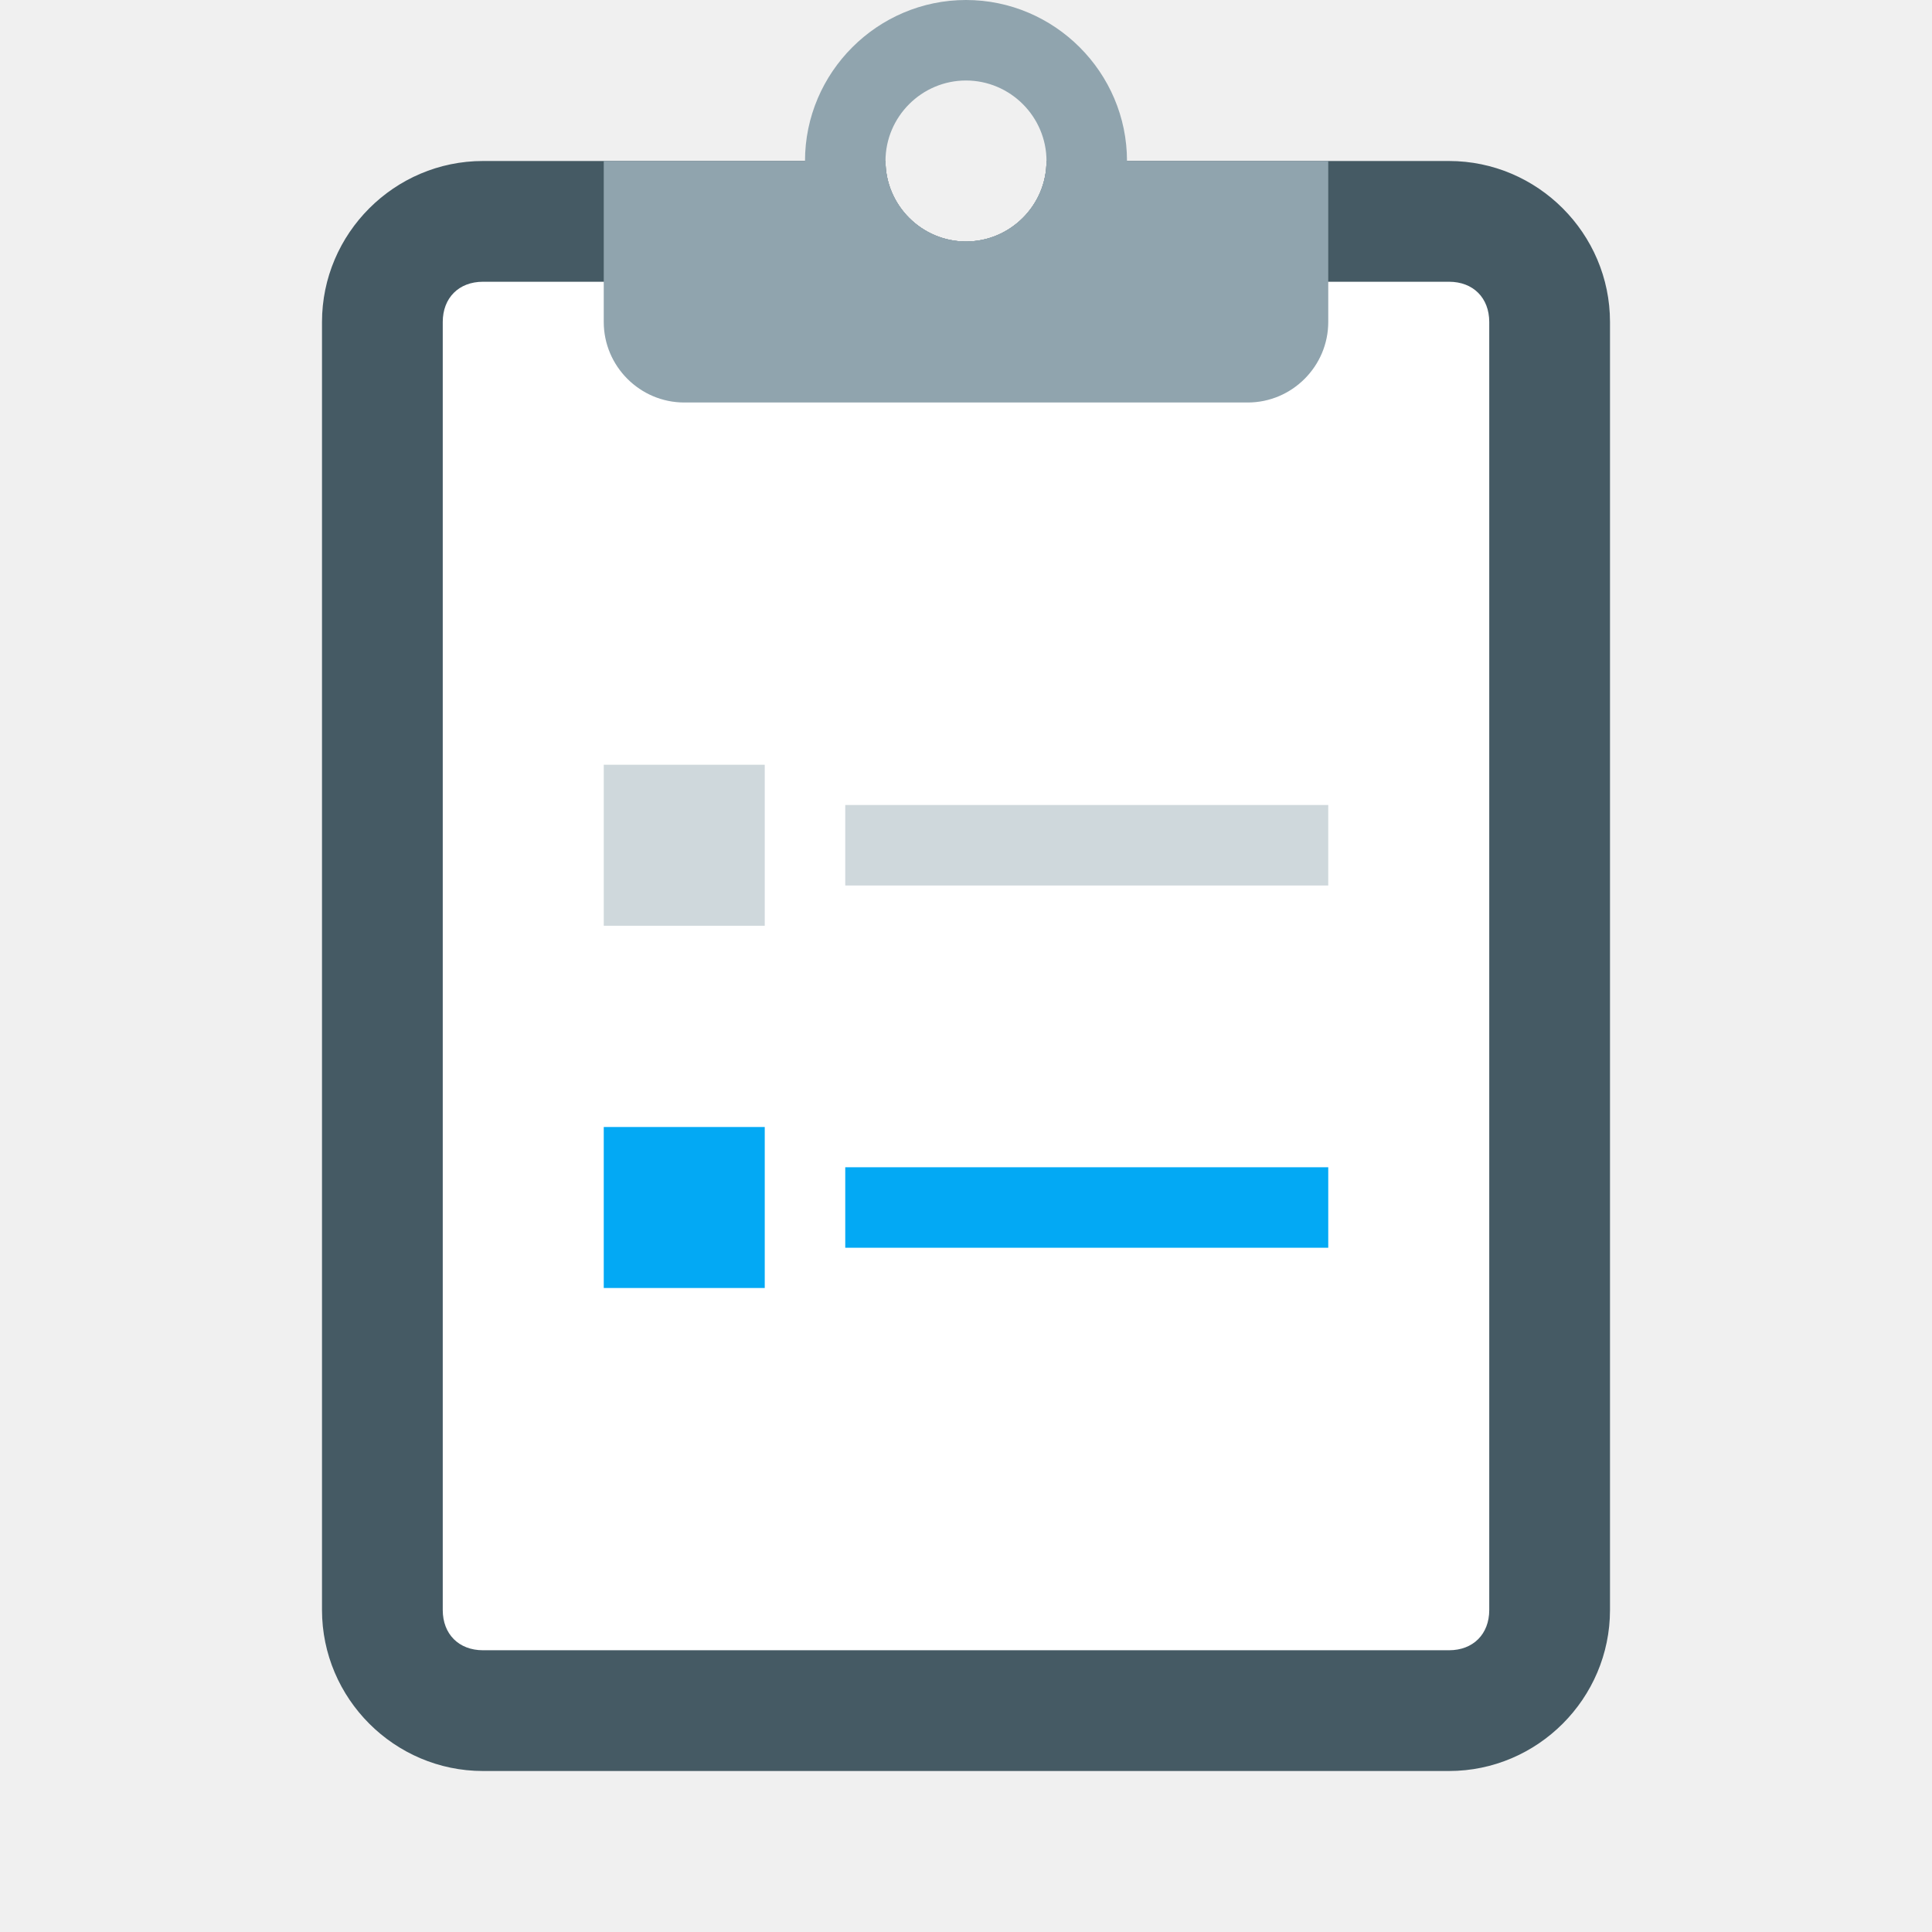
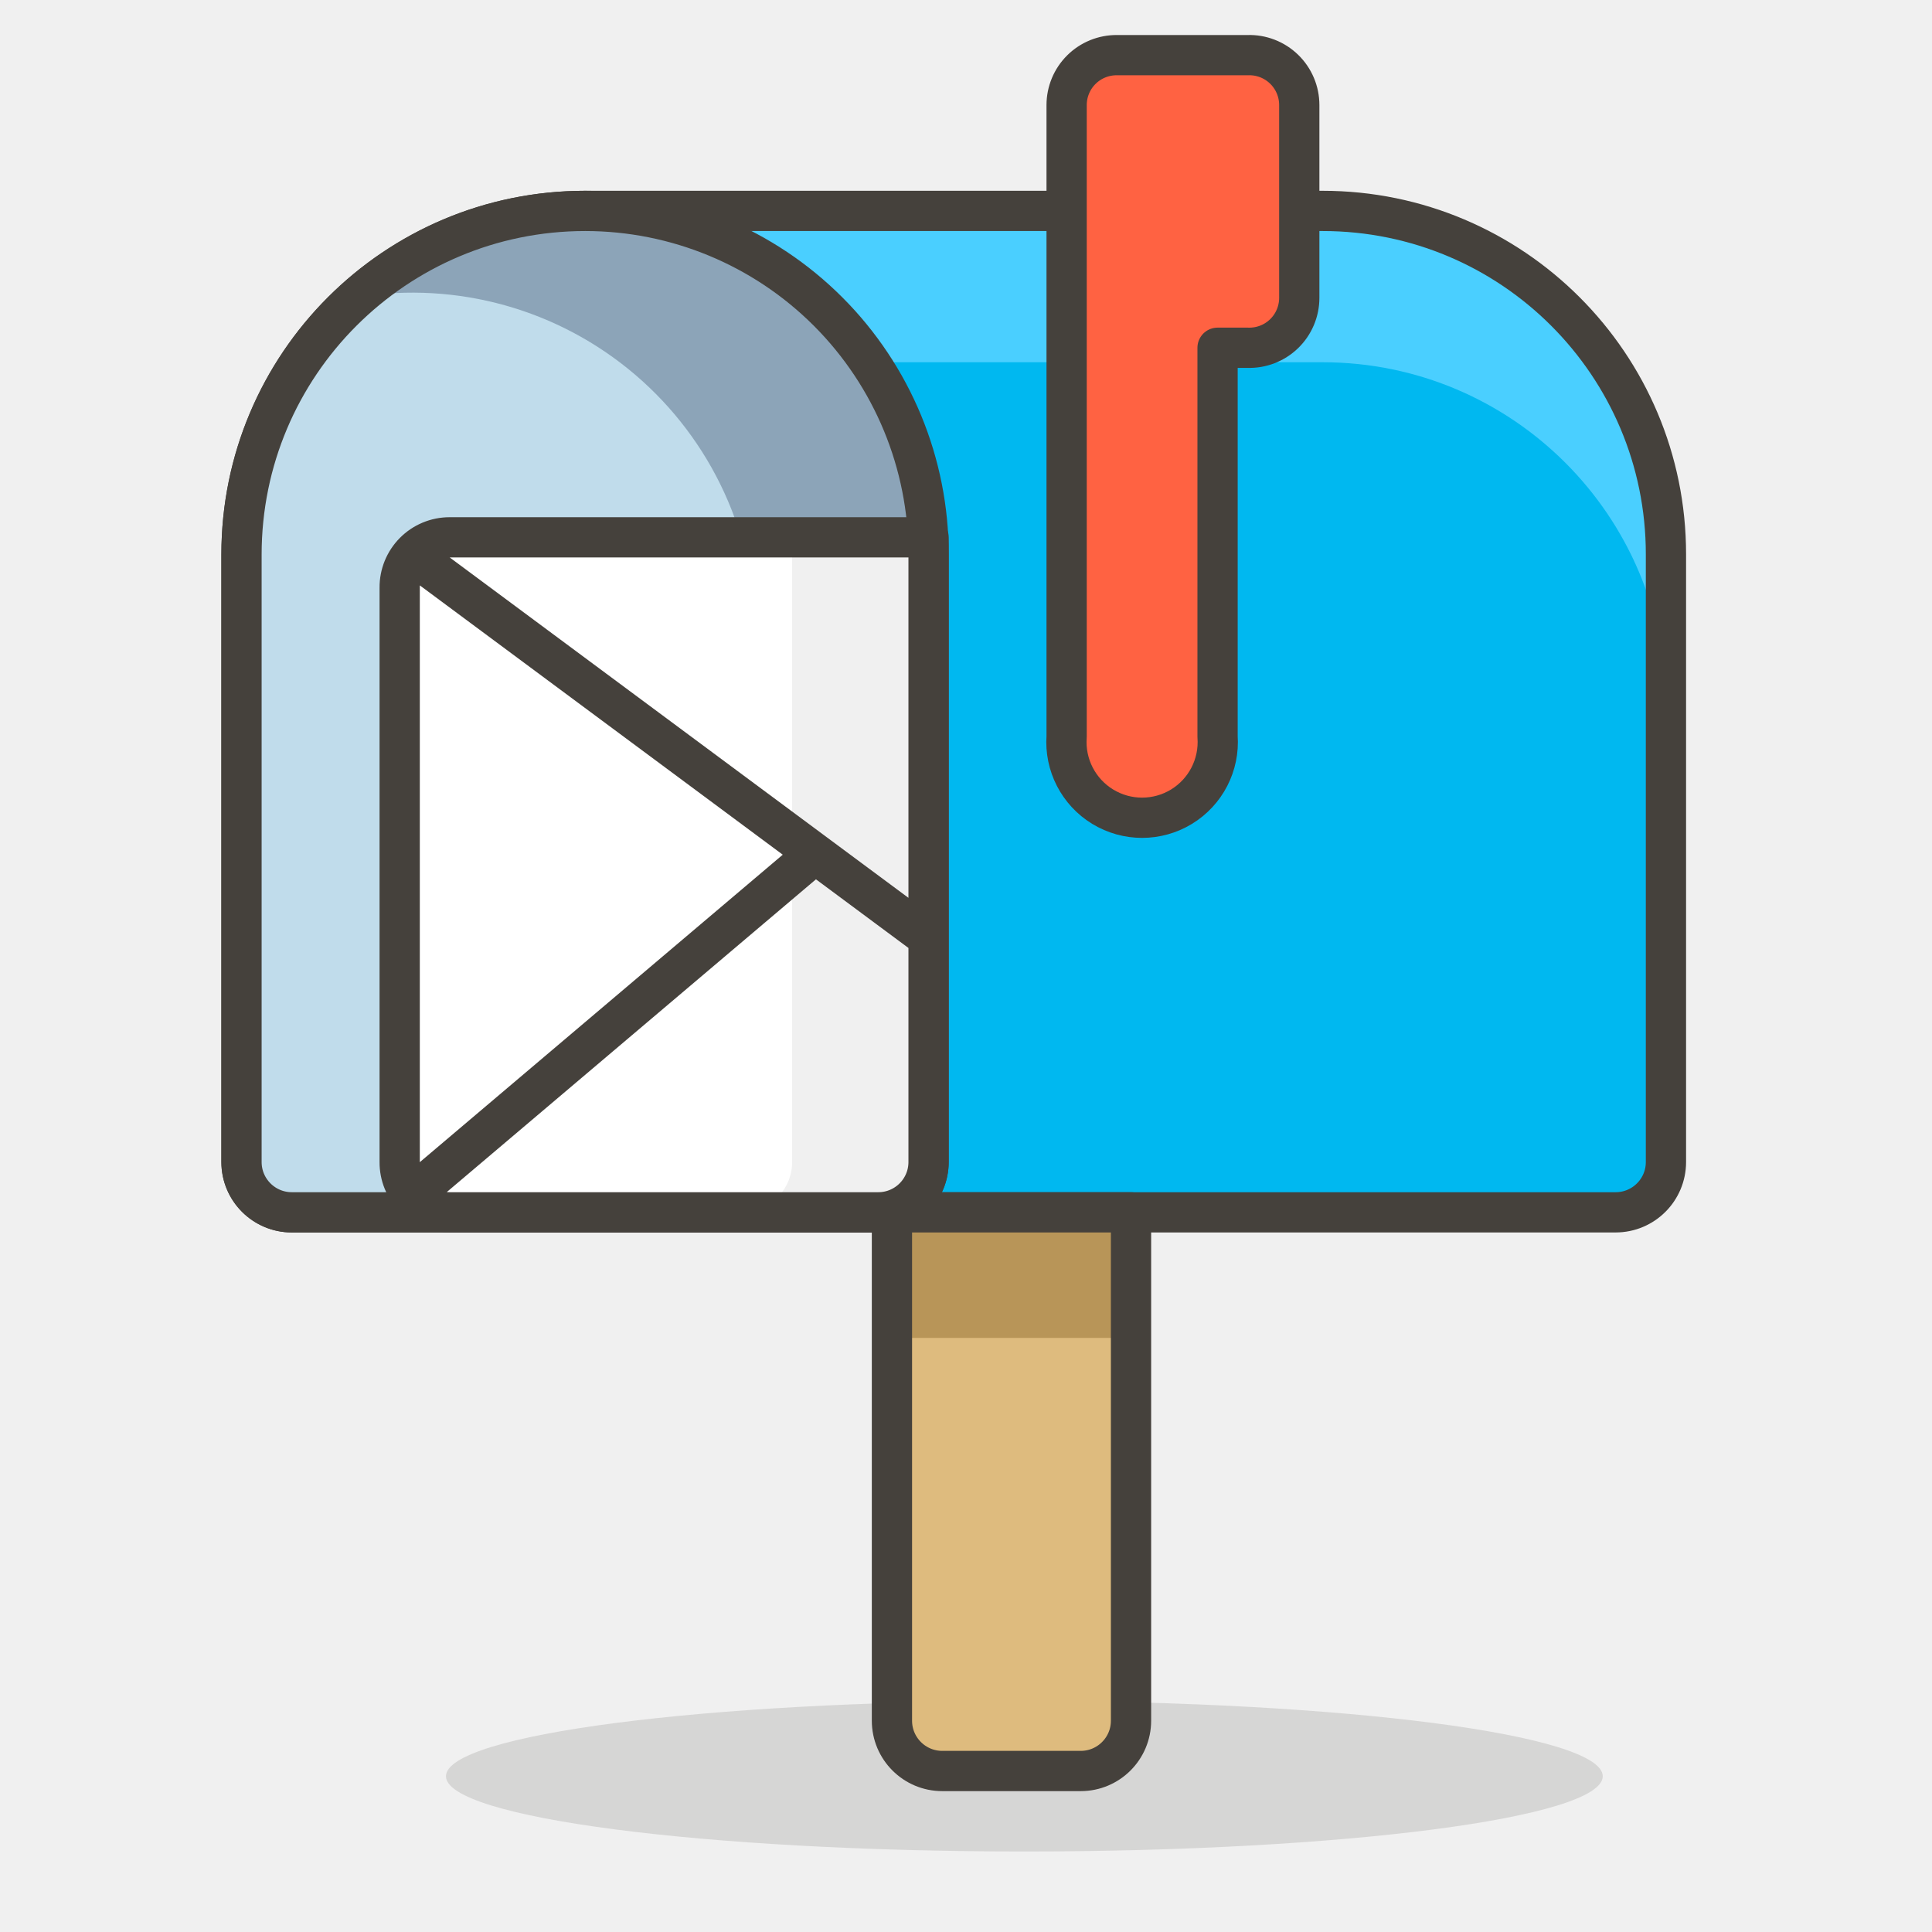
- <svg xmlns="http://www.w3.org/2000/svg" width="1em" height="1em" viewBox="0 0 48 48">
-   <path fill="#455A64" d="M36 4H26c0 1.1-.9 2-2 2s-2-.9-2-2H12C9.8 4 8 5.8 8 8v32c0 2.2 1.8 4 4 4h24c2.2 0 4-1.8 4-4V8c0-2.2-1.8-4-4-4" />
-   <path fill="#fff" d="M36 41H12c-.6 0-1-.4-1-1V8c0-.6.4-1 1-1h24c.6 0 1 .4 1 1v32c0 .6-.4 1-1 1" />
-   <g fill="#90A4AE">
-     <path d="M26 4c0 1.1-.9 2-2 2s-2-.9-2-2h-7v4c0 1.1.9 2 2 2h14c1.1 0 2-.9 2-2V4z" />
-     <path d="M24 0c-2.2 0-4 1.8-4 4s1.8 4 4 4s4-1.8 4-4s-1.8-4-4-4m0 6c-1.1 0-2-.9-2-2s.9-2 2-2s2 .9 2 2s-.9 2-2 2" />
-   </g>
-   <path fill="#CFD8DC" d="M21 20h12v2H21zm-6-1h4v4h-4z" />
-   <path fill="#03A9F4" d="M21 29h12v2H21zm-6-1h4v4h-4z" />
+ <svg xmlns="http://www.w3.org/2000/svg" width="120" height="120" viewBox="0 0 48 48">
+   <path fill="#00b8f0" d="M14.53 5.24h18.33a8.53 8.53 0 0 1 8.53 8.53v15.1a1.25 1.25 0 0 1-1.25 1.25H7.25A1.25 1.25 0 0 1 6 28.87v-15.1a8.53 8.53 0 0 1 8.53-8.53" />
+   <path fill="#4acfff" d="M32.86 5.24H14.53A8.53 8.53 0 0 0 6 13.77v3.75A8.53 8.53 0 0 1 14.53 9h18.33a8.53 8.53 0 0 1 8.53 8.53v-3.76a8.53 8.53 0 0 0-8.53-8.53" />
+   <path fill="none" stroke="#45413c" stroke-linecap="round" stroke-linejoin="round" d="M14.53 5.24h18.33a8.53 8.53 0 0 1 8.53 8.53v15.1a1.25 1.25 0 0 1-1.25 1.25H7.25A1.25 1.25 0 0 1 6 28.87v-15.1a8.53 8.53 0 0 1 8.53-8.53" />
+   <path fill="#45413c" d="M11.08 44.13a14.37 1.87 0 1 0 28.74 0a14.37 1.87 0 1 0-28.74 0" opacity=".15" />
+   <path fill="#c0dceb" d="M14.54 5.24A8.54 8.54 0 0 0 6 13.78v15.09a1.25 1.25 0 0 0 1.25 1.25h14.57a1.25 1.25 0 0 0 1.25-1.25V13.78a8.53 8.53 0 0 0-8.53-8.54" />
+   <path fill="#8ca4b8" d="M14.54 5.24a8.5 8.5 0 0 0-5.65 2.14a8.52 8.52 0 0 1 9.88 8.43v14.31h3.05a1.25 1.25 0 0 0 1.25-1.25V13.78a8.53 8.53 0 0 0-8.53-8.54" />
+   <path fill="none" stroke="#45413c" stroke-linecap="round" stroke-linejoin="round" d="M14.54 5.24A8.54 8.54 0 0 0 6 13.78v15.09a1.25 1.25 0 0 0 1.25 1.25h14.57a1.25 1.25 0 0 0 1.25-1.25V13.78a8.53 8.53 0 0 0-8.53-8.54" />
+   <path fill="#ff6242" stroke="#45413c" stroke-linecap="round" stroke-linejoin="round" d="M31 1.37h-3.25a1.24 1.24 0 0 0-1.25 1.24V18.3a1.88 1.88 0 1 0 3.75 0V8.64H31a1.24 1.24 0 0 0 1.28-1.24V2.61A1.24 1.24 0 0 0 31 1.37" />
+   <path fill="#debb7e" d="M22.16 30.12h5.94v12.63A1.25 1.25 0 0 1 26.85 44h-3.44a1.25 1.25 0 0 1-1.25-1.25z" />
+   <path fill="#b89558" d="M22.16 30.12h5.93v3.12h-5.93z" />
+   <path fill="none" stroke="#45413c" stroke-linecap="round" stroke-linejoin="round" d="M22.16 30.12h5.94v12.63A1.25 1.25 0 0 1 26.85 44h-3.44a1.25 1.25 0 0 1-1.25-1.25z" />
+   <path fill="#fff" d="M11.17 13.35a1.24 1.24 0 0 0-1.24 1.25v14.27a1.24 1.24 0 0 0 1.24 1.25h10.65a1.25 1.25 0 0 0 1.25-1.25V13.35Z" />
+   <path fill="#f0f0f0" d="M23.06 13.35h-3.38v15.52a1.25 1.25 0 0 1-1.25 1.25h3.38a1.25 1.25 0 0 0 1.25-1.25V13.78c.01-.15.01-.29 0-.43" />
+   <path fill="none" stroke="#45413c" stroke-linecap="round" stroke-linejoin="round" d="M11.17 13.35a1.24 1.24 0 0 0-1.24 1.25v14.27a1.24 1.24 0 0 0 1.24 1.25h10.65a1.25 1.25 0 0 0 1.25-1.25V13.35Zm-.93.43l12.83 9.52m-12.83 6.39l10.01-8.48" />
</svg>
